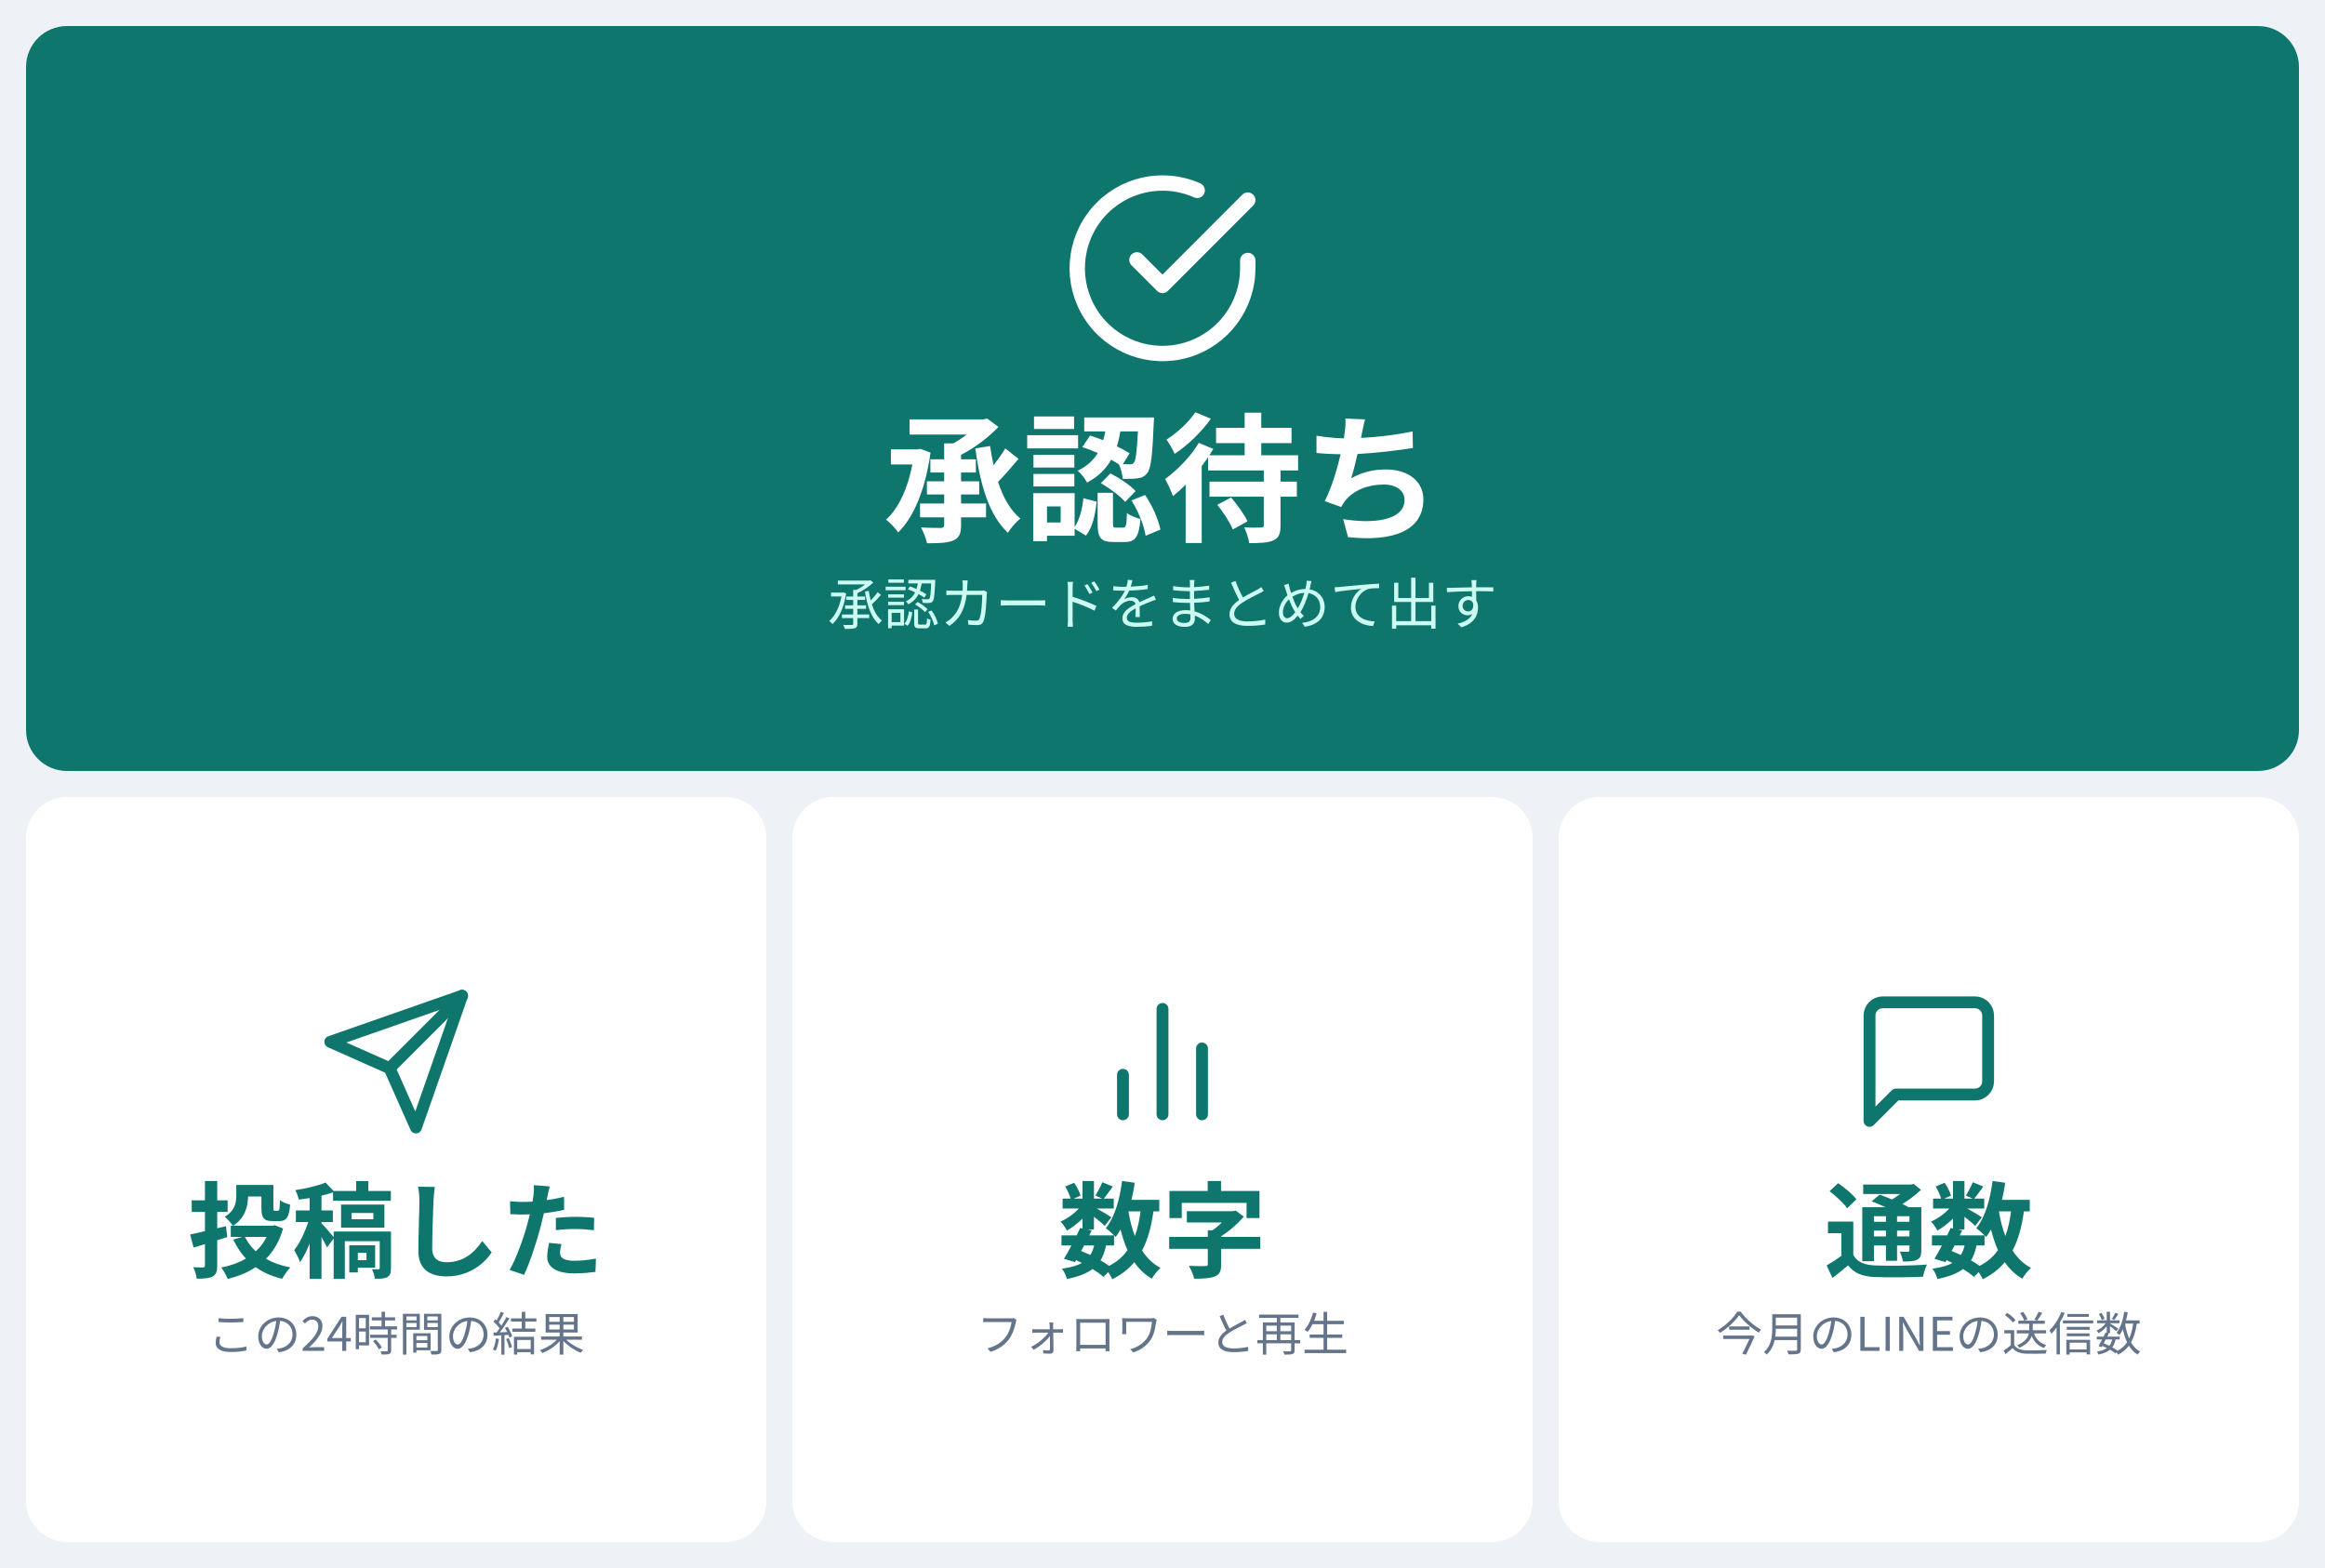
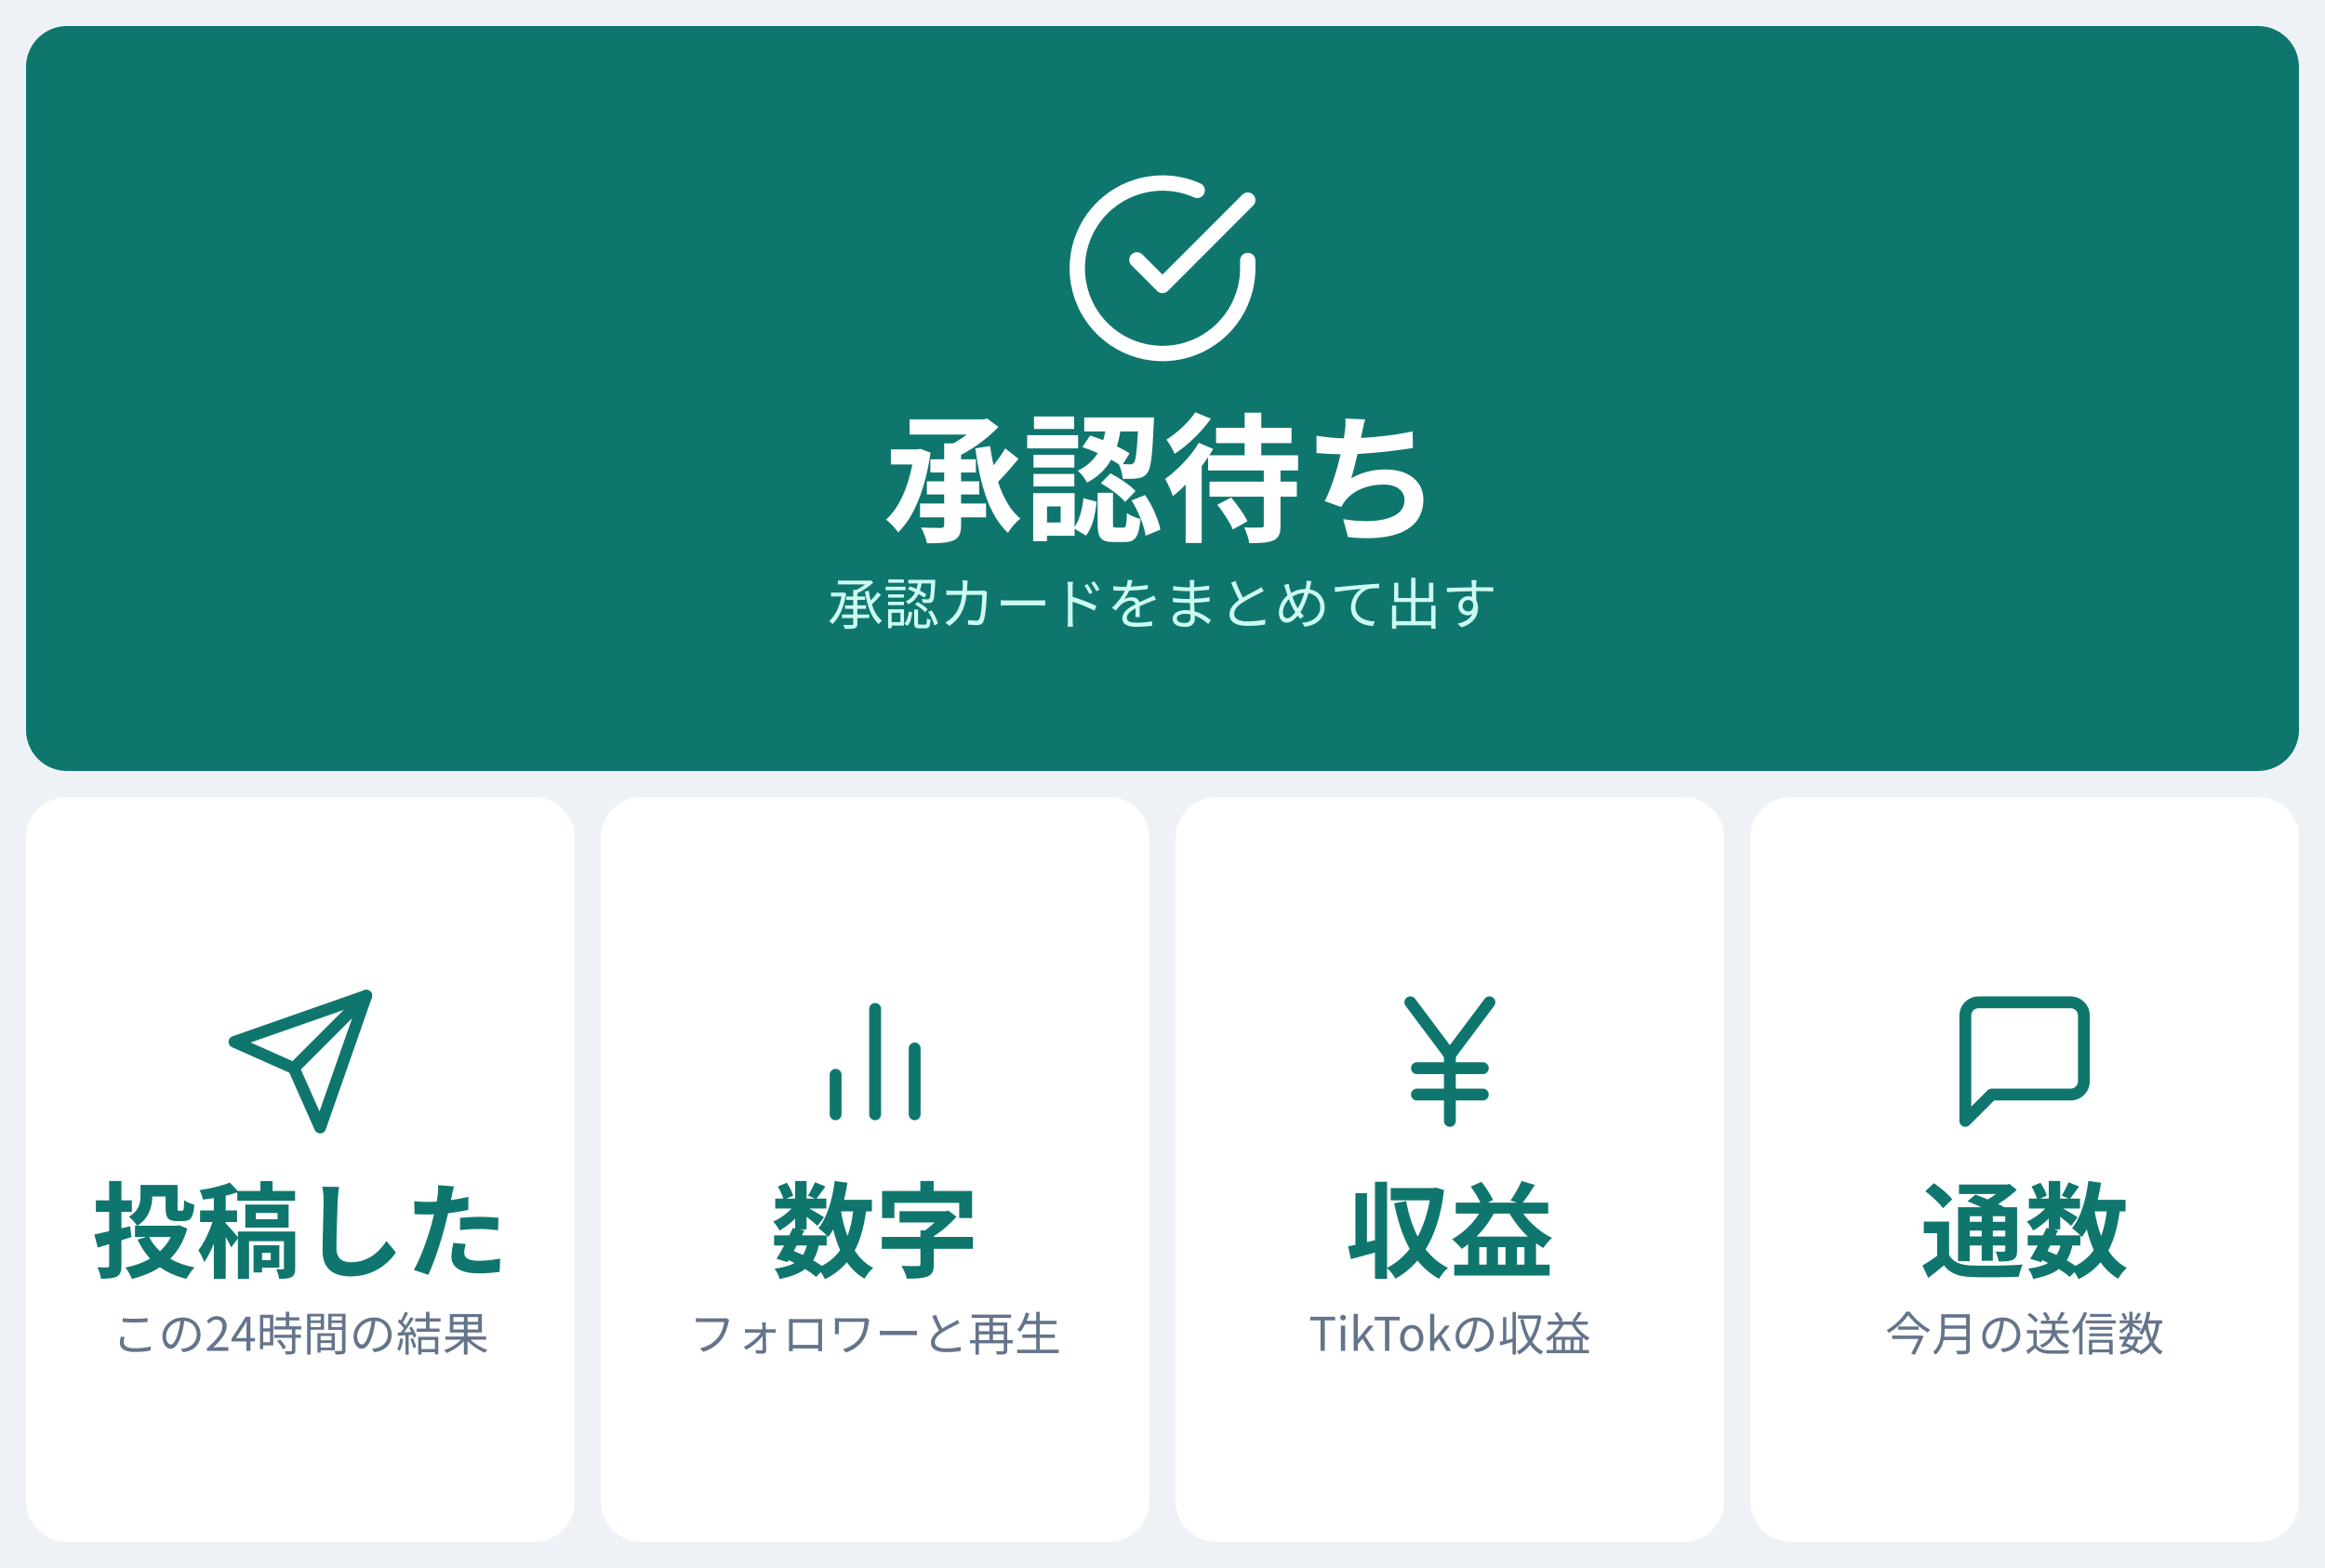
<svg xmlns="http://www.w3.org/2000/svg" width="2500" height="1686" viewBox="0 0 2500 1686">
  <rect width="2500" height="1686" fill="#EEF2F6" />
  <rect x="28" y="28" width="2444" height="801" rx="44" fill="#0F766E" />
  <g transform="translate(1140 178.5) scale(9.166667)" fill="none" stroke="#FFFFFF" stroke-width="1.8" stroke-linecap="round" stroke-linejoin="round">
    <path d="M22 11.08V12a10 10 0 1 1-5.93-9.14" />
    <polyline points="22 4 12 14.01 9 11.01" />
  </g>
  <text x="1250" y="570.5" font-family="Noto Sans CJK JP, Noto Sans JP, sans-serif" font-weight="900" font-size="150" fill="#FFFFFF" text-anchor="middle">承認待ち</text>
  <text x="1250" y="671.3" font-family="Noto Sans CJK JP, Noto Sans JP, sans-serif" font-weight="500" font-size="60" fill="#CCFBF1" text-anchor="middle">承認カードをまとめて出す</text>
-   <rect x="28" y="857" width="796" height="801" rx="44" fill="#FFFFFF" />
-   <g transform="translate(341 1056.5) scale(7.083333)" fill="none" stroke="#0F766E" stroke-width="1.8" stroke-linecap="round" stroke-linejoin="round">
+   <rect x="28" y="857" width="590" height="801" rx="44" fill="#FFFFFF" />
+   <g transform="translate(238 1056.5) scale(7.083333)" fill="none" stroke="#0F766E" stroke-width="1.8" stroke-linecap="round" stroke-linejoin="round">
    <line x1="22" y1="2" x2="11" y2="13" />
    <polygon points="22 2 15 22 11 13 2 9 22 2" />
  </g>
-   <text x="426" y="1365.06" font-family="Noto Sans CJK JP, Noto Sans JP, sans-serif" font-weight="900" font-size="112" fill="#0F766E" text-anchor="middle">投稿した</text>
-   <text x="426" y="1452.5" font-family="Noto Sans CJK JP, Noto Sans JP, sans-serif" font-weight="500" font-size="50" fill="#64748B" text-anchor="middle">この24時間の結果</text>
-   <rect x="852" y="857" width="796" height="801" rx="44" fill="#FFFFFF" />
-   <g transform="translate(1165 1056.5) scale(7.083333)" fill="none" stroke="#0F766E" stroke-width="1.8" stroke-linecap="round" stroke-linejoin="round">
+   <text x="323" y="1365.06" font-family="Noto Sans CJK JP, Noto Sans JP, sans-serif" font-weight="900" font-size="112" fill="#0F766E" text-anchor="middle">投稿した</text>
+   <text x="323" y="1452.5" font-family="Noto Sans CJK JP, Noto Sans JP, sans-serif" font-weight="500" font-size="50" fill="#64748B" text-anchor="middle">この24時間の結果</text>
+   <rect x="646" y="857" width="590" height="801" rx="44" fill="#FFFFFF" />
+   <g transform="translate(856 1056.5) scale(7.083333)" fill="none" stroke="#0F766E" stroke-width="1.8" stroke-linecap="round" stroke-linejoin="round">
    <line x1="18" y1="20" x2="18" y2="10" />
    <line x1="12" y1="20" x2="12" y2="4" />
    <line x1="6" y1="20" x2="6" y2="14" />
  </g>
-   <text x="1250" y="1365.06" font-family="Noto Sans CJK JP, Noto Sans JP, sans-serif" font-weight="900" font-size="112" fill="#0F766E" text-anchor="middle">数字</text>
-   <text x="1250" y="1452.5" font-family="Noto Sans CJK JP, Noto Sans JP, sans-serif" font-weight="500" font-size="50" fill="#64748B" text-anchor="middle">フォロワーと再生</text>
-   <rect x="1676" y="857" width="796" height="801" rx="44" fill="#FFFFFF" />
-   <g transform="translate(1989 1056.5) scale(7.083333)" fill="none" stroke="#0F766E" stroke-width="1.8" stroke-linecap="round" stroke-linejoin="round">
+   <text x="941" y="1365.06" font-family="Noto Sans CJK JP, Noto Sans JP, sans-serif" font-weight="900" font-size="112" fill="#0F766E" text-anchor="middle">数字</text>
+   <text x="941" y="1452.5" font-family="Noto Sans CJK JP, Noto Sans JP, sans-serif" font-weight="500" font-size="50" fill="#64748B" text-anchor="middle">フォロワーと再生</text>
+   <rect x="1264" y="857" width="590" height="801" rx="44" fill="#FFFFFF" />
+   <g transform="translate(1474 1056.5) scale(7.083333)" fill="none" stroke="#0F766E" stroke-width="1.8" stroke-linecap="round" stroke-linejoin="round">
+     <polyline points="6 3 12 11 18 3" />
+     <line x1="12" y1="11" x2="12" y2="21" />
+     <line x1="7" y1="13" x2="17" y2="13" />
+     <line x1="7" y1="17" x2="17" y2="17" />
+   </g>
+   <text x="1559" y="1365.06" font-family="Noto Sans CJK JP, Noto Sans JP, sans-serif" font-weight="900" font-size="112" fill="#0F766E" text-anchor="middle">収益</text>
+   <text x="1559" y="1452.5" font-family="Noto Sans CJK JP, Noto Sans JP, sans-serif" font-weight="500" font-size="50" fill="#64748B" text-anchor="middle">TikTokの収益</text>
+   <rect x="1882" y="857" width="590" height="801" rx="44" fill="#FFFFFF" />
+   <g transform="translate(2092 1056.5) scale(7.083333)" fill="none" stroke="#0F766E" stroke-width="1.8" stroke-linecap="round" stroke-linejoin="round">
    <path d="M21 15a2 2 0 0 1-2 2H7l-4 4V5a2 2 0 0 1 2-2h14a2 2 0 0 1 2 2z" />
  </g>
-   <text x="2074" y="1365.06" font-family="Noto Sans CJK JP, Noto Sans JP, sans-serif" font-weight="900" font-size="112" fill="#0F766E" text-anchor="middle">通数</text>
-   <text x="2074" y="1452.5" font-family="Noto Sans CJK JP, Noto Sans JP, sans-serif" font-weight="500" font-size="50" fill="#64748B" text-anchor="middle">今月のLINEの送信数</text>
+   <text x="2177" y="1365.06" font-family="Noto Sans CJK JP, Noto Sans JP, sans-serif" font-weight="900" font-size="112" fill="#0F766E" text-anchor="middle">通数</text>
+   <text x="2177" y="1452.5" font-family="Noto Sans CJK JP, Noto Sans JP, sans-serif" font-weight="500" font-size="50" fill="#64748B" text-anchor="middle">今月の送信数</text>
</svg>
